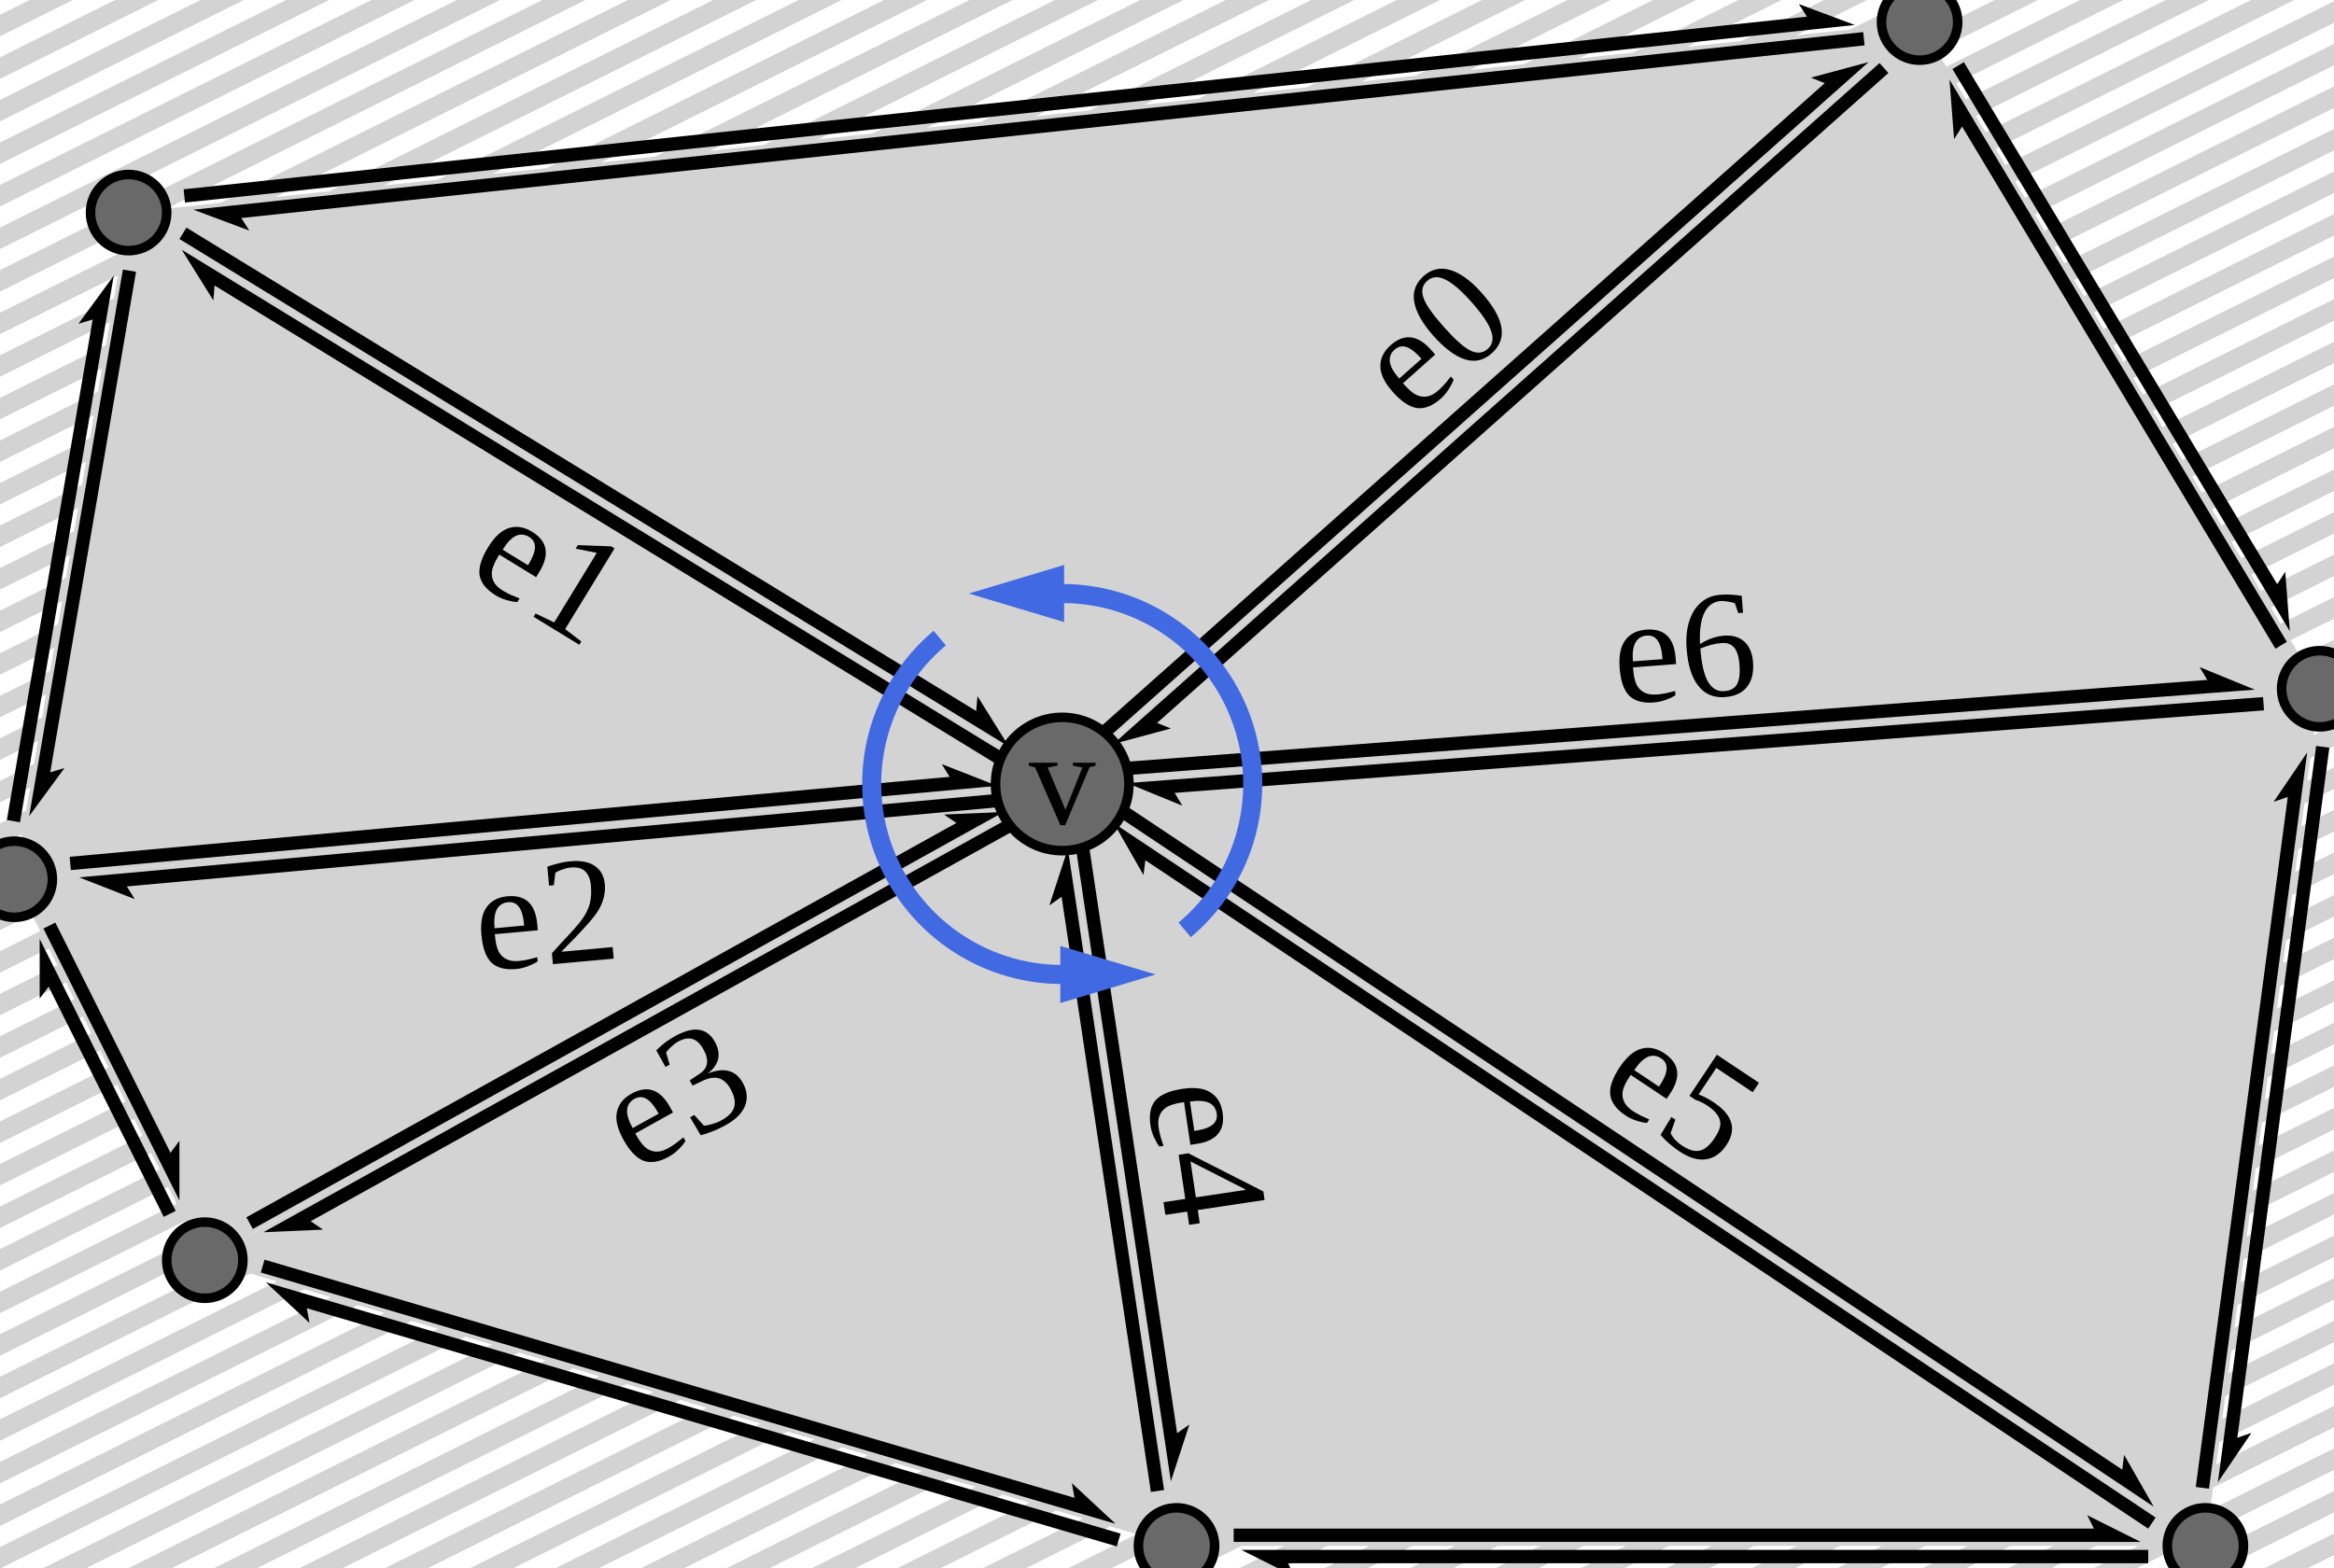
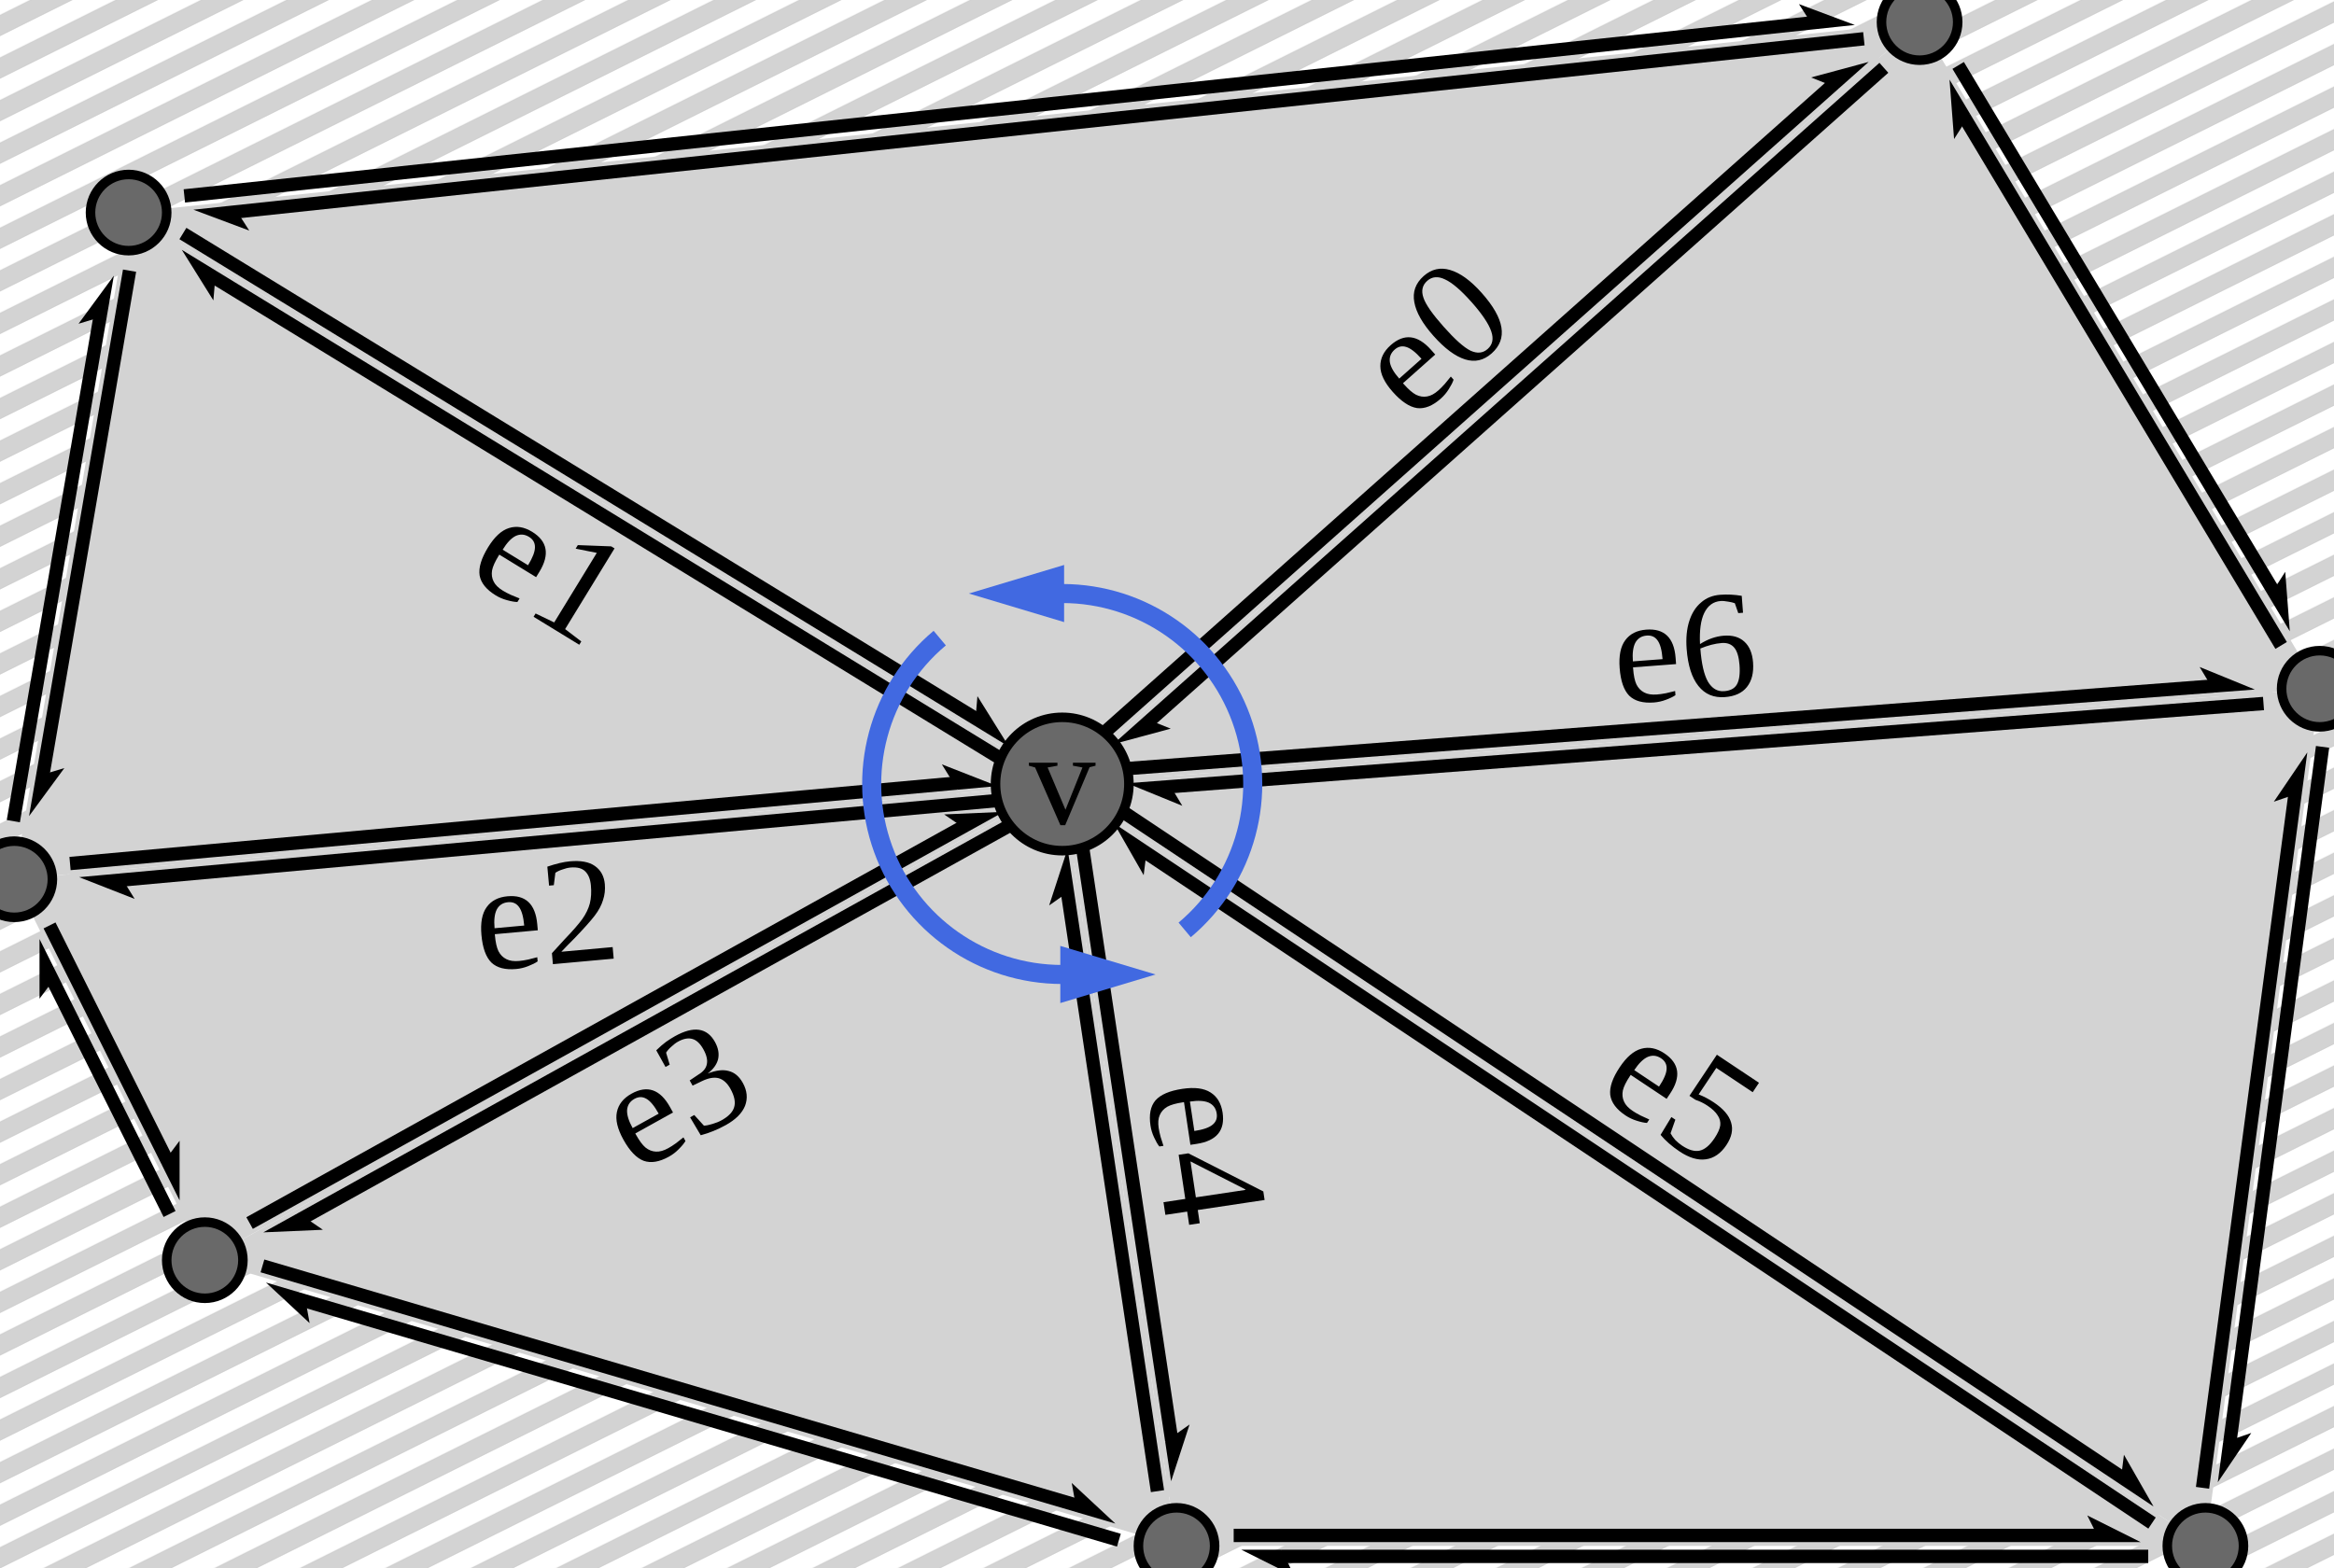
<svg xmlns="http://www.w3.org/2000/svg" viewBox="-55.75 -41.16 122.5 82.32" width="400">
  <defs>
    <pattern height="1" id="circular_iterator_pattern0001" patternTransform="rotate(63.512 0 0) scale(2)" patternUnits="userSpaceOnUse" width="1">
      <line stroke="rgb(255 255 255)" stroke-width="1.01" x1="0" x2="0" y1="-0.1" y2="1.1" />
      <line stroke="rgb(211 211 211)" stroke-width="1.01" x1="1" x2="1" y1="-0.1" y2="1.1" />
    </pattern>
    <marker fill="rgb(0 0 0)" id="circular_iterator_filled_arrow0002" markerHeight="3" markerWidth="5" orient="auto" refX="4" refY="0.5" stroke="none">
      <path d="M1,0 L4,0 L0,2 z" transform="scale(-1 1) translate (-5 0)" />
    </marker>
    <marker fill="rgb(0 0 0)" id="circular_iterator_filled_arrow0003" markerHeight="3" markerWidth="5" orient="auto" refX="4" refY="0.5" stroke="none">
      <path d="M1,0 L4,0 L0,2 z" transform="scale(-1 1) translate (-5 0)" />
    </marker>
    <marker fill="rgb(0 0 0)" id="circular_iterator_filled_arrow0004" markerHeight="3" markerWidth="5" orient="auto" refX="4" refY="0.5" stroke="none">
      <path d="M1,0 L4,0 L0,2 z" transform="scale(-1 1) translate (-5 0)" />
    </marker>
    <marker fill="rgb(0 0 0)" id="circular_iterator_filled_arrow0005" markerHeight="3" markerWidth="5" orient="auto" refX="4" refY="0.5" stroke="none">
      <path d="M1,0 L4,0 L0,2 z" transform="scale(-1 1) translate (-5 0)" />
    </marker>
    <marker fill="rgb(0 0 0)" id="circular_iterator_filled_arrow0006" markerHeight="3" markerWidth="5" orient="auto" refX="4" refY="0.5" stroke="none">
      <path d="M1,0 L4,0 L0,2 z" transform="scale(-1 1) translate (-5 0)" />
    </marker>
    <marker fill="rgb(0 0 0)" id="circular_iterator_filled_arrow0007" markerHeight="3" markerWidth="5" orient="auto" refX="4" refY="0.5" stroke="none">
      <path d="M1,0 L4,0 L0,2 z" transform="scale(-1 1) translate (-5 0)" />
    </marker>
    <marker fill="rgb(0 0 0)" id="circular_iterator_filled_arrow0008" markerHeight="3" markerWidth="5" orient="auto" refX="4" refY="0.5" stroke="none">
      <path d="M1,0 L4,0 L0,2 z" transform="scale(-1 1) translate (-5 0)" />
    </marker>
    <marker fill="rgb(0 0 0)" id="circular_iterator_filled_arrow0009" markerHeight="3" markerWidth="5" orient="auto" refX="4" refY="0.5" stroke="none">
      <path d="M1,0 L4,0 L0,2 z" transform="scale(-1 1) translate (-5 0)" />
    </marker>
    <marker fill="rgb(0 0 0)" id="circular_iterator_filled_arrow0010" markerHeight="3" markerWidth="5" orient="auto" refX="4" refY="0.5" stroke="none">
      <path d="M1,0 L4,0 L0,2 z" transform="scale(-1 1) translate (-5 0)" />
    </marker>
    <marker fill="rgb(0 0 0)" id="circular_iterator_filled_arrow0011" markerHeight="3" markerWidth="5" orient="auto" refX="4" refY="0.5" stroke="none">
      <path d="M1,0 L4,0 L0,2 z" transform="scale(-1 1) translate (-5 0)" />
    </marker>
    <marker fill="rgb(0 0 0)" id="circular_iterator_filled_arrow0012" markerHeight="3" markerWidth="5" orient="auto" refX="4" refY="0.5" stroke="none">
      <path d="M1,0 L4,0 L0,2 z" transform="scale(-1 1) translate (-5 0)" />
    </marker>
    <marker fill="rgb(0 0 0)" id="circular_iterator_filled_arrow0013" markerHeight="3" markerWidth="5" orient="auto" refX="4" refY="0.5" stroke="none">
      <path d="M1,0 L4,0 L0,2 z" transform="scale(-1 1) translate (-5 0)" />
    </marker>
    <marker fill="rgb(0 0 0)" id="circular_iterator_filled_arrow0014" markerHeight="3" markerWidth="5" orient="auto" refX="4" refY="0.5" stroke="none">
      <path d="M1,0 L4,0 L0,2 z" transform="scale(-1 1) translate (-5 0)" />
    </marker>
    <marker fill="rgb(0 0 0)" id="circular_iterator_filled_arrow0015" markerHeight="3" markerWidth="5" orient="auto" refX="4" refY="0.5" stroke="none">
      <path d="M1,0 L4,0 L0,2 z" transform="scale(-1 1) translate (-5 0)" />
    </marker>
    <marker fill="rgb(0 0 0)" id="circular_iterator_filled_arrow0016" markerHeight="3" markerWidth="5" orient="auto" refX="4" refY="0.5" stroke="none">
      <path d="M1,0 L4,0 L0,2 z" transform="scale(-1 1) translate (-5 0)" />
    </marker>
    <marker fill="rgb(0 0 0)" id="circular_iterator_filled_arrow0017" markerHeight="3" markerWidth="5" orient="auto" refX="4" refY="0.5" stroke="none">
      <path d="M1,0 L4,0 L0,2 z" transform="scale(-1 1) translate (-5 0)" />
    </marker>
    <marker fill="rgb(0 0 0)" id="circular_iterator_filled_arrow0018" markerHeight="3" markerWidth="5" orient="auto" refX="4" refY="0.5" stroke="none">
      <path d="M1,0 L4,0 L0,2 z" transform="scale(-1 1) translate (-5 0)" />
    </marker>
    <marker fill="rgb(0 0 0)" id="circular_iterator_filled_arrow0019" markerHeight="3" markerWidth="5" orient="auto" refX="4" refY="0.5" stroke="none">
      <path d="M1,0 L4,0 L0,2 z" transform="scale(-1 1) translate (-5 0)" />
    </marker>
    <marker fill="rgb(0 0 0)" id="circular_iterator_filled_arrow0020" markerHeight="3" markerWidth="5" orient="auto" refX="4" refY="0.5" stroke="none">
      <path d="M1,0 L4,0 L0,2 z" transform="scale(-1 1) translate (-5 0)" />
    </marker>
    <marker fill="rgb(0 0 0)" id="circular_iterator_filled_arrow0021" markerHeight="3" markerWidth="5" orient="auto" refX="4" refY="0.5" stroke="none">
      <path d="M1,0 L4,0 L0,2 z" transform="scale(-1 1) translate (-5 0)" />
    </marker>
    <marker fill="rgb(0 0 0)" id="circular_iterator_filled_arrow0022" markerHeight="3" markerWidth="5" orient="auto" refX="4" refY="0.5" stroke="none">
      <path d="M1,0 L4,0 L0,2 z" transform="scale(-1 1) translate (-5 0)" />
    </marker>
    <marker fill="rgb(0 0 0)" id="circular_iterator_filled_arrow0023" markerHeight="3" markerWidth="5" orient="auto" refX="4" refY="0.5" stroke="none">
      <path d="M1,0 L4,0 L0,2 z" transform="scale(-1 1) translate (-5 0)" />
    </marker>
    <marker fill="rgb(0 0 0)" id="circular_iterator_filled_arrow0024" markerHeight="3" markerWidth="5" orient="auto" refX="4" refY="0.5" stroke="none">
      <path d="M1,0 L4,0 L0,2 z" transform="scale(-1 1) translate (-5 0)" />
    </marker>
    <marker fill="rgb(0 0 0)" id="circular_iterator_filled_arrow0025" markerHeight="3" markerWidth="5" orient="auto" refX="4" refY="0.5" stroke="none">
      <path d="M1,0 L4,0 L0,2 z" transform="scale(-1 1) translate (-5 0)" />
    </marker>
    <marker fill="rgb(0 0 0)" id="circular_iterator_filled_arrow0026" markerHeight="3" markerWidth="5" orient="auto" refX="4" refY="0.5" stroke="none">
      <path d="M1,0 L4,0 L0,2 z" transform="scale(-1 1) translate (-5 0)" />
    </marker>
    <marker fill="rgb(0 0 0)" id="circular_iterator_filled_arrow0027" markerHeight="3" markerWidth="5" orient="auto" refX="4" refY="0.5" stroke="none">
      <path d="M1,0 L4,0 L0,2 z" transform="scale(-1 1) translate (-5 0)" />
    </marker>
    <marker fill="rgb(0 0 0)" id="circular_iterator_filled_arrow0028" markerHeight="3" markerWidth="5" orient="auto" refX="4" refY="0.5" stroke="none">
      <path d="M1,0 L4,0 L0,2 z" transform="scale(-1 1) translate (-5 0)" />
    </marker>
    <marker fill="rgb(0 0 0)" id="circular_iterator_filled_arrow0029" markerHeight="3" markerWidth="5" orient="auto" refX="4" refY="0.5" stroke="none">
      <path d="M1,0 L4,0 L0,2 z" transform="scale(-1 1) translate (-5 0)" />
    </marker>
    <marker fill="rgb(65 105 225)" id="circular_iterator_filled_arrow0030" markerHeight="3" markerWidth="5" orient="auto" refX="4.9" refY="1.5" stroke="none">
      <path d="M0,0 L5,1.5 L0,3 z" transform="scale(-1 1) translate (-5 0)" />
    </marker>
    <marker fill="rgb(65 105 225)" id="circular_iterator_filled_arrow0031" markerHeight="3" markerWidth="5" orient="auto" refX="4.9" refY="1.5" stroke="none">
      <path d="M0,0 L5,1.5 L0,3 z" transform="scale(-1 1) translate (-5 0)" />
    </marker>
  </defs>
  <rect height="100%" style="fill: url(#circular_iterator_pattern0001)" width="100%" x="-55.75" y="-41.16" />
  <g>
    <path d="M6,40 L0,0 L60,40 z" style="fill: rgb(211 211 211)" />
    <path d="M-55,5 L0,0 L-45,25 z" style="fill: rgb(211 211 211)" />
    <path d="M66,-5 L60,40 L0,0 z" style="fill: rgb(211 211 211)" />
    <path d="M6,40 L-45,25 L0,0 z" style="fill: rgb(211 211 211)" />
    <path d="M45,-40 L66,-5 L0,0 z" style="fill: rgb(211 211 211)" />
    <path d="M45,-40 L0,0 L-49,-30 z" style="fill: rgb(211 211 211)" />
    <path d="M-55,5 L-49,-30 L0,0 z" style="fill: rgb(211 211 211)" />
-     <line style="stroke-width: 0.7; stroke: rgb(0 0 0); marker-start: url(#circular_iterator_filled_arrow0002); fill: none" x1="5.527" x2="63.051" y1="0.143" y2="-4.215" />
-     <line style="stroke-width: 0.7; stroke: rgb(0 0 0); marker-start: url(#circular_iterator_filled_arrow0003); fill: none" x1="60.473" x2="2.949" y1="-5.143" y2="-0.785" />
-     <line style="stroke-width: 0.7; stroke: rgb(0 0 0); marker-start: url(#circular_iterator_filled_arrow0004); fill: none" x1="4.266" x2="57.193" y1="3.517" y2="38.802" />
-     <line style="stroke-width: 0.7; stroke: rgb(0 0 0); marker-start: url(#circular_iterator_filled_arrow0005); fill: none" x1="55.734" x2="2.807" y1="36.483" y2="1.198" />
-     <line style="stroke-width: 0.7; stroke: rgb(0 0 0); marker-start: url(#circular_iterator_filled_arrow0006); fill: none" x1="5.738" x2="0.999" y1="34.478" y2="2.884" />
-     <line style="stroke-width: 0.7; stroke: rgb(0 0 0); marker-start: url(#circular_iterator_filled_arrow0007); fill: none" x1="0.262" x2="5.001" y1="5.522" y2="37.116" />
-     <line style="stroke-width: 0.7; stroke: rgb(0 0 0); marker-start: url(#circular_iterator_filled_arrow0008); fill: none" x1="-5.08" x2="-42.649" y1="2.182" y2="23.054" />
-     <line style="stroke-width: 0.7; stroke: rgb(0 0 0); marker-start: url(#circular_iterator_filled_arrow0009); fill: none" x1="-39.92" x2="-2.351" y1="22.818" y2="1.946" />
-     <line style="stroke-width: 0.7; stroke: rgb(0 0 0); marker-start: url(#circular_iterator_filled_arrow0010); fill: none" x1="-49.472" x2="-2.937" y1="5.06" y2="0.829" />
-     <line style="stroke-width: 0.7; stroke: rgb(0 0 0); marker-start: url(#circular_iterator_filled_arrow0011); fill: none" x1="-5.528" x2="-52.063" y1="-0.06" y2="4.171" />
-     <line style="stroke-width: 0.7; stroke: rgb(0 0 0); marker-start: url(#circular_iterator_filled_arrow0012); fill: none" x1="64.718" x2="59.841" y1="0.378" y2="36.952" />
-     <line style="stroke-width: 0.7; stroke: rgb(0 0 0); marker-start: url(#circular_iterator_filled_arrow0013); fill: none" x1="61.282" x2="66.159" y1="34.622" y2="-1.952" />
-     <line style="stroke-width: 0.7; stroke: rgb(0 0 0); marker-start: url(#circular_iterator_filled_arrow0014); fill: none" x1="54.5" x2="9" y1="39.44" y2="39.44" />
-     <line style="stroke-width: 0.7; stroke: rgb(0 0 0); marker-start: url(#circular_iterator_filled_arrow0015); fill: none" x1="11.5" x2="57" y1="40.56" y2="40.56" />
-     <line style="stroke-width: 0.7; stroke: rgb(0 0 0); marker-start: url(#circular_iterator_filled_arrow0016); fill: none" x1="0.882" x2="-41.964" y1="37.911" y2="25.309" />
-     <line style="stroke-width: 0.7; stroke: rgb(0 0 0); marker-start: url(#circular_iterator_filled_arrow0017); fill: none" x1="-39.882" x2="2.964" y1="27.089" y2="39.691" />
-     <line style="stroke-width: 0.7; stroke: rgb(0 0 0); marker-start: url(#circular_iterator_filled_arrow0018); fill: none" x1="-46.959" x2="-53.157" y1="19.83" y2="7.433" />
-     <line style="stroke-width: 0.7; stroke: rgb(0 0 0); marker-start: url(#circular_iterator_filled_arrow0019); fill: none" x1="-53.041" x2="-46.843" y1="10.17" y2="22.567" />
-     <line style="stroke-width: 0.7; stroke: rgb(0 0 0); marker-start: url(#circular_iterator_filled_arrow0020); fill: none" x1="4.483" x2="43.13" y1="-3.235" y2="-37.588" />
-     <line style="stroke-width: 0.7; stroke: rgb(0 0 0); marker-start: url(#circular_iterator_filled_arrow0021); fill: none" x1="40.517" x2="1.87" y1="-36.765" y2="-2.412" />
-     <line style="stroke-width: 0.7; stroke: rgb(0 0 0); marker-start: url(#circular_iterator_filled_arrow0022); fill: none" x1="47.35" x2="63.976" y1="-34.996" y2="-7.284" />
-     <line style="stroke-width: 0.7; stroke: rgb(0 0 0); marker-start: url(#circular_iterator_filled_arrow0023); fill: none" x1="63.65" x2="47.024" y1="-10.004" y2="-37.716" />
-     <line style="stroke-width: 0.7; stroke: rgb(0 0 0); marker-start: url(#circular_iterator_filled_arrow0024); fill: none" x1="-4.398" x2="-46.149" y1="-3.349" y2="-28.911" />
-     <line style="stroke-width: 0.7; stroke: rgb(0 0 0); marker-start: url(#circular_iterator_filled_arrow0025); fill: none" x1="-44.602" x2="-2.851" y1="-26.651" y2="-1.089" />
-     <line style="stroke-width: 0.7; stroke: rgb(0 0 0); marker-start: url(#circular_iterator_filled_arrow0026); fill: none" x1="-53.519" x2="-48.955" y1="-0.326" y2="-26.949" />
-     <line style="stroke-width: 0.7; stroke: rgb(0 0 0); marker-start: url(#circular_iterator_filled_arrow0027); fill: none" x1="-50.481" x2="-55.045" y1="-24.674" y2="1.949" />
-     <line style="stroke-width: 0.7; stroke: rgb(0 0 0); marker-start: url(#circular_iterator_filled_arrow0028); fill: none" x1="-43.472" x2="42.076" y1="-30.025" y2="-39.126" />
-     <line style="stroke-width: 0.7; stroke: rgb(0 0 0); marker-start: url(#circular_iterator_filled_arrow0029); fill: none" x1="39.472" x2="-46.076" y1="-39.975" y2="-30.874" />
+     <line style="stroke-width: 0.7; stroke: rgb(0 0 0); marker-start: url(#circular_iterator_filled_arrow0002); fill: none" x1="5.525" x2="63.05" y1="0.15" y2="-4.225" />
+     <line style="stroke-width: 0.7; stroke: rgb(0 0 0); marker-start: url(#circular_iterator_filled_arrow0003); fill: none" x1="60.475" x2="2.95" y1="-5.15" y2="-0.775" />
+     <line style="stroke-width: 0.7; stroke: rgb(0 0 0); marker-start: url(#circular_iterator_filled_arrow0004); fill: none" x1="4.275" x2="57.2" y1="3.525" y2="38.8" />
+     <line style="stroke-width: 0.7; stroke: rgb(0 0 0); marker-start: url(#circular_iterator_filled_arrow0005); fill: none" x1="55.725" x2="2.8" y1="36.475" y2="1.2" />
+     <line style="stroke-width: 0.7; stroke: rgb(0 0 0); marker-start: url(#circular_iterator_filled_arrow0006); fill: none" x1="5.75" x2="1" y1="34.475" y2="2.875" />
+     <line style="stroke-width: 0.7; stroke: rgb(0 0 0); marker-start: url(#circular_iterator_filled_arrow0007); fill: none" x1="0.25" x2="5" y1="5.525" y2="37.125" />
+     <line style="stroke-width: 0.7; stroke: rgb(0 0 0); marker-start: url(#circular_iterator_filled_arrow0008); fill: none" x1="-5.075" x2="-42.65" y1="2.175" y2="23.05" />
+     <line style="stroke-width: 0.7; stroke: rgb(0 0 0); marker-start: url(#circular_iterator_filled_arrow0009); fill: none" x1="-39.925" x2="-2.35" y1="22.825" y2="1.95" />
+     <line style="stroke-width: 0.7; stroke: rgb(0 0 0); marker-start: url(#circular_iterator_filled_arrow0010); fill: none" x1="-49.475" x2="-2.925" y1="5.05" y2="0.825" />
+     <line style="stroke-width: 0.7; stroke: rgb(0 0 0); marker-start: url(#circular_iterator_filled_arrow0011); fill: none" x1="-5.525" x2="-52.075" y1="-0.05" y2="4.175" />
+     <line style="stroke-width: 0.7; stroke: rgb(0 0 0); marker-start: url(#circular_iterator_filled_arrow0012); fill: none" x1="64.725" x2="59.85" y1="0.375" y2="36.95" />
+     <line style="stroke-width: 0.7; stroke: rgb(0 0 0); marker-start: url(#circular_iterator_filled_arrow0013); fill: none" x1="61.275" x2="66.15" y1="34.625" y2="-1.95" />
+     <line style="stroke-width: 0.7; stroke: rgb(0 0 0); marker-start: url(#circular_iterator_filled_arrow0014); fill: none" x1="54.5" x2="9" y1="39.45" y2="39.45" />
+     <line style="stroke-width: 0.7; stroke: rgb(0 0 0); marker-start: url(#circular_iterator_filled_arrow0015); fill: none" x1="11.5" x2="57" y1="40.55" y2="40.55" />
+     <line style="stroke-width: 0.7; stroke: rgb(0 0 0); marker-start: url(#circular_iterator_filled_arrow0016); fill: none" x1="0.875" x2="-41.975" y1="37.9" y2="25.3" />
+     <line style="stroke-width: 0.7; stroke: rgb(0 0 0); marker-start: url(#circular_iterator_filled_arrow0017); fill: none" x1="-39.875" x2="2.975" y1="27.1" y2="39.7" />
+     <line style="stroke-width: 0.7; stroke: rgb(0 0 0); marker-start: url(#circular_iterator_filled_arrow0018); fill: none" x1="-46.95" x2="-53.15" y1="19.825" y2="7.425" />
+     <line style="stroke-width: 0.7; stroke: rgb(0 0 0); marker-start: url(#circular_iterator_filled_arrow0019); fill: none" x1="-53.05" x2="-46.85" y1="10.175" y2="22.575" />
+     <line style="stroke-width: 0.7; stroke: rgb(0 0 0); marker-start: url(#circular_iterator_filled_arrow0020); fill: none" x1="4.475" x2="43.125" y1="-3.225" y2="-37.6" />
+     <line style="stroke-width: 0.7; stroke: rgb(0 0 0); marker-start: url(#circular_iterator_filled_arrow0021); fill: none" x1="40.525" x2="1.875" y1="-36.775" y2="-2.4" />
+     <line style="stroke-width: 0.7; stroke: rgb(0 0 0); marker-start: url(#circular_iterator_filled_arrow0022); fill: none" x1="47.35" x2="63.975" y1="-35" y2="-7.275" />
+     <line style="stroke-width: 0.7; stroke: rgb(0 0 0); marker-start: url(#circular_iterator_filled_arrow0023); fill: none" x1="63.65" x2="47.025" y1="-10" y2="-37.725" />
+     <line style="stroke-width: 0.7; stroke: rgb(0 0 0); marker-start: url(#circular_iterator_filled_arrow0024); fill: none" x1="-4.4" x2="-46.15" y1="-3.35" y2="-28.9" />
+     <line style="stroke-width: 0.7; stroke: rgb(0 0 0); marker-start: url(#circular_iterator_filled_arrow0025); fill: none" x1="-44.6" x2="-2.85" y1="-26.65" y2="-1.1" />
+     <line style="stroke-width: 0.7; stroke: rgb(0 0 0); marker-start: url(#circular_iterator_filled_arrow0026); fill: none" x1="-53.525" x2="-48.95" y1="-0.325" y2="-26.95" />
+     <line style="stroke-width: 0.7; stroke: rgb(0 0 0); marker-start: url(#circular_iterator_filled_arrow0027); fill: none" x1="-50.475" x2="-55.05" y1="-24.675" y2="1.95" />
+     <line style="stroke-width: 0.7; stroke: rgb(0 0 0); marker-start: url(#circular_iterator_filled_arrow0028); fill: none" x1="-43.475" x2="42.075" y1="-30.025" y2="-39.125" />
+     <line style="stroke-width: 0.7; stroke: rgb(0 0 0); marker-start: url(#circular_iterator_filled_arrow0029); fill: none" x1="39.475" x2="-46.075" y1="-39.975" y2="-30.875" />
    <circle cx="0" cy="0" r="3.5" style="stroke-width: 0.5; stroke: rgb(0 0 0); fill: rgb(105 105 105)" />
    <circle cx="66" cy="-5" r="2" style="stroke-width: 0.5; stroke: rgb(0 0 0); fill: rgb(105 105 105)" />
    <circle cx="6" cy="40" r="2" style="stroke-width: 0.5; stroke: rgb(0 0 0); fill: rgb(105 105 105)" />
    <circle cx="-55" cy="5" r="2" style="stroke-width: 0.5; stroke: rgb(0 0 0); fill: rgb(105 105 105)" />
    <circle cx="60" cy="40" r="2" style="stroke-width: 0.5; stroke: rgb(0 0 0); fill: rgb(105 105 105)" />
    <circle cx="-45" cy="25" r="2" style="stroke-width: 0.5; stroke: rgb(0 0 0); fill: rgb(105 105 105)" />
    <circle cx="45" cy="-40" r="2" style="stroke-width: 0.5; stroke: rgb(0 0 0); fill: rgb(105 105 105)" />
    <circle cx="-49" cy="-30" r="2" style="stroke-width: 0.5; stroke: rgb(0 0 0); fill: rgb(105 105 105)" />
    <text dy="-2" font-size="8" style="fill: rgb(0 0 0)" text-anchor="middle" transform="translate (33 -2.5) rotate (-4.332314) translate(-33 2.5)" x="33" y="-2.5">
e6
</text>
    <text dy="-2" font-size="8" style="fill: rgb(0 0 0)" text-anchor="middle" transform="translate (30 20) rotate (33.69007) translate(-30 -20)" x="30" y="20">
e5
</text>
    <text dy="-2" font-size="8" style="fill: rgb(0 0 0)" text-anchor="middle" transform="translate (3 20) rotate (81.46923) translate(-3 -20)" x="3" y="20">
e4
</text>
    <text dy="7" font-size="8" style="fill: rgb(0 0 0)" text-anchor="middle" transform="translate (-22.5 12.5) rotate (-29.0546) translate(22.5 -12.5)" x="-22.5" y="12.5">
e3
</text>
    <text dy="7" font-size="8" style="fill: rgb(0 0 0)" text-anchor="middle" transform="translate (-27.5 2.5) rotate (-5.194429) translate(27.5 -2.5)" x="-27.5" y="2.5">
e2
</text>
    <text dy="7" font-size="8" style="fill: rgb(0 0 0)" text-anchor="middle" transform="translate (-24.5 -15) rotate (31.47684) translate(24.5 15)" x="-24.5" y="-15">
e1
</text>
    <text dy="-2" font-size="8" style="fill: rgb(0 0 0)" text-anchor="middle" transform="translate (22.5 -20) rotate (-41.63354) translate(-22.5 20)" x="22.5" y="-20">
e0
</text>
    <text dy="2.1" font-size="7" style="fill: rgb(0 0 0)" text-anchor="middle" transform="translate (0 0) rotate (0) translate(-0 -0)" x="0" y="0">
v
</text>
    <path d="M0,-10 A10,10,0,0,1,6.428,7.66" style="stroke-width: 1; stroke: rgb(65 105 225); marker-start: url(#circular_iterator_filled_arrow0030); fill: none" />
    <path d="M0,10 A10,10,0,0,1,-6.428,-7.66" style="stroke-width: 1; stroke: rgb(65 105 225); marker-start: url(#circular_iterator_filled_arrow0031); fill: none" />
  </g>
</svg>
